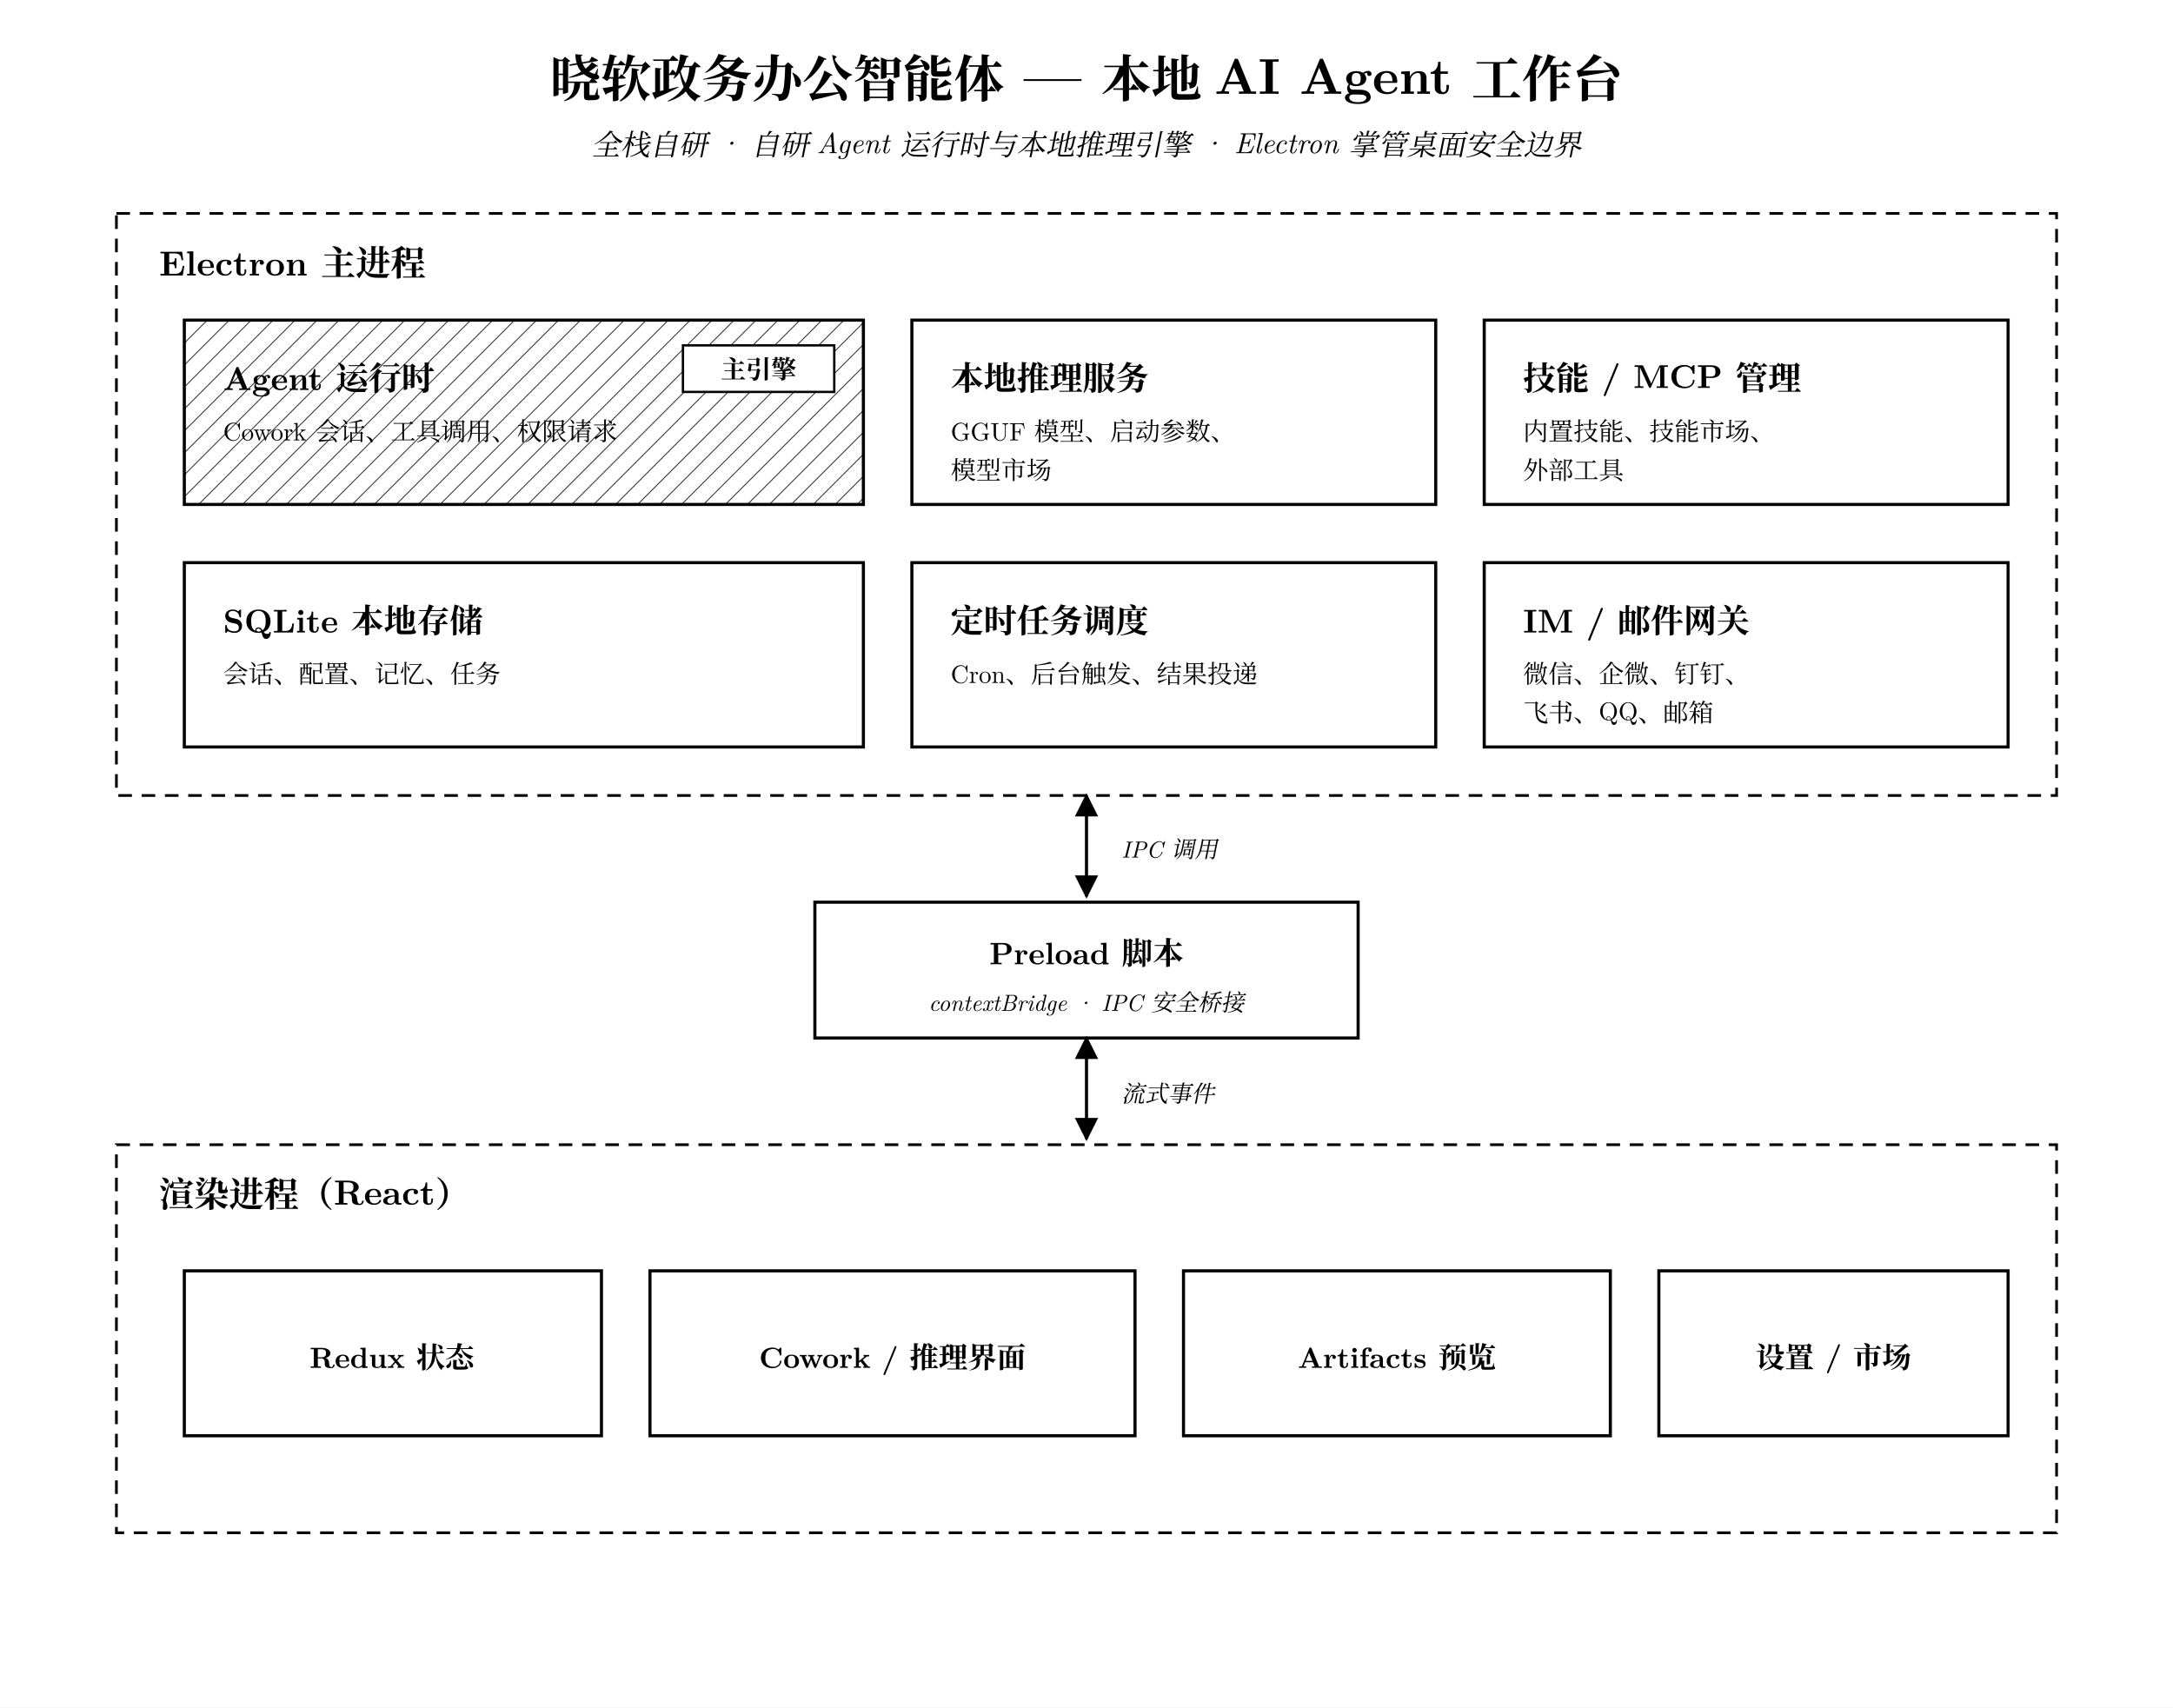
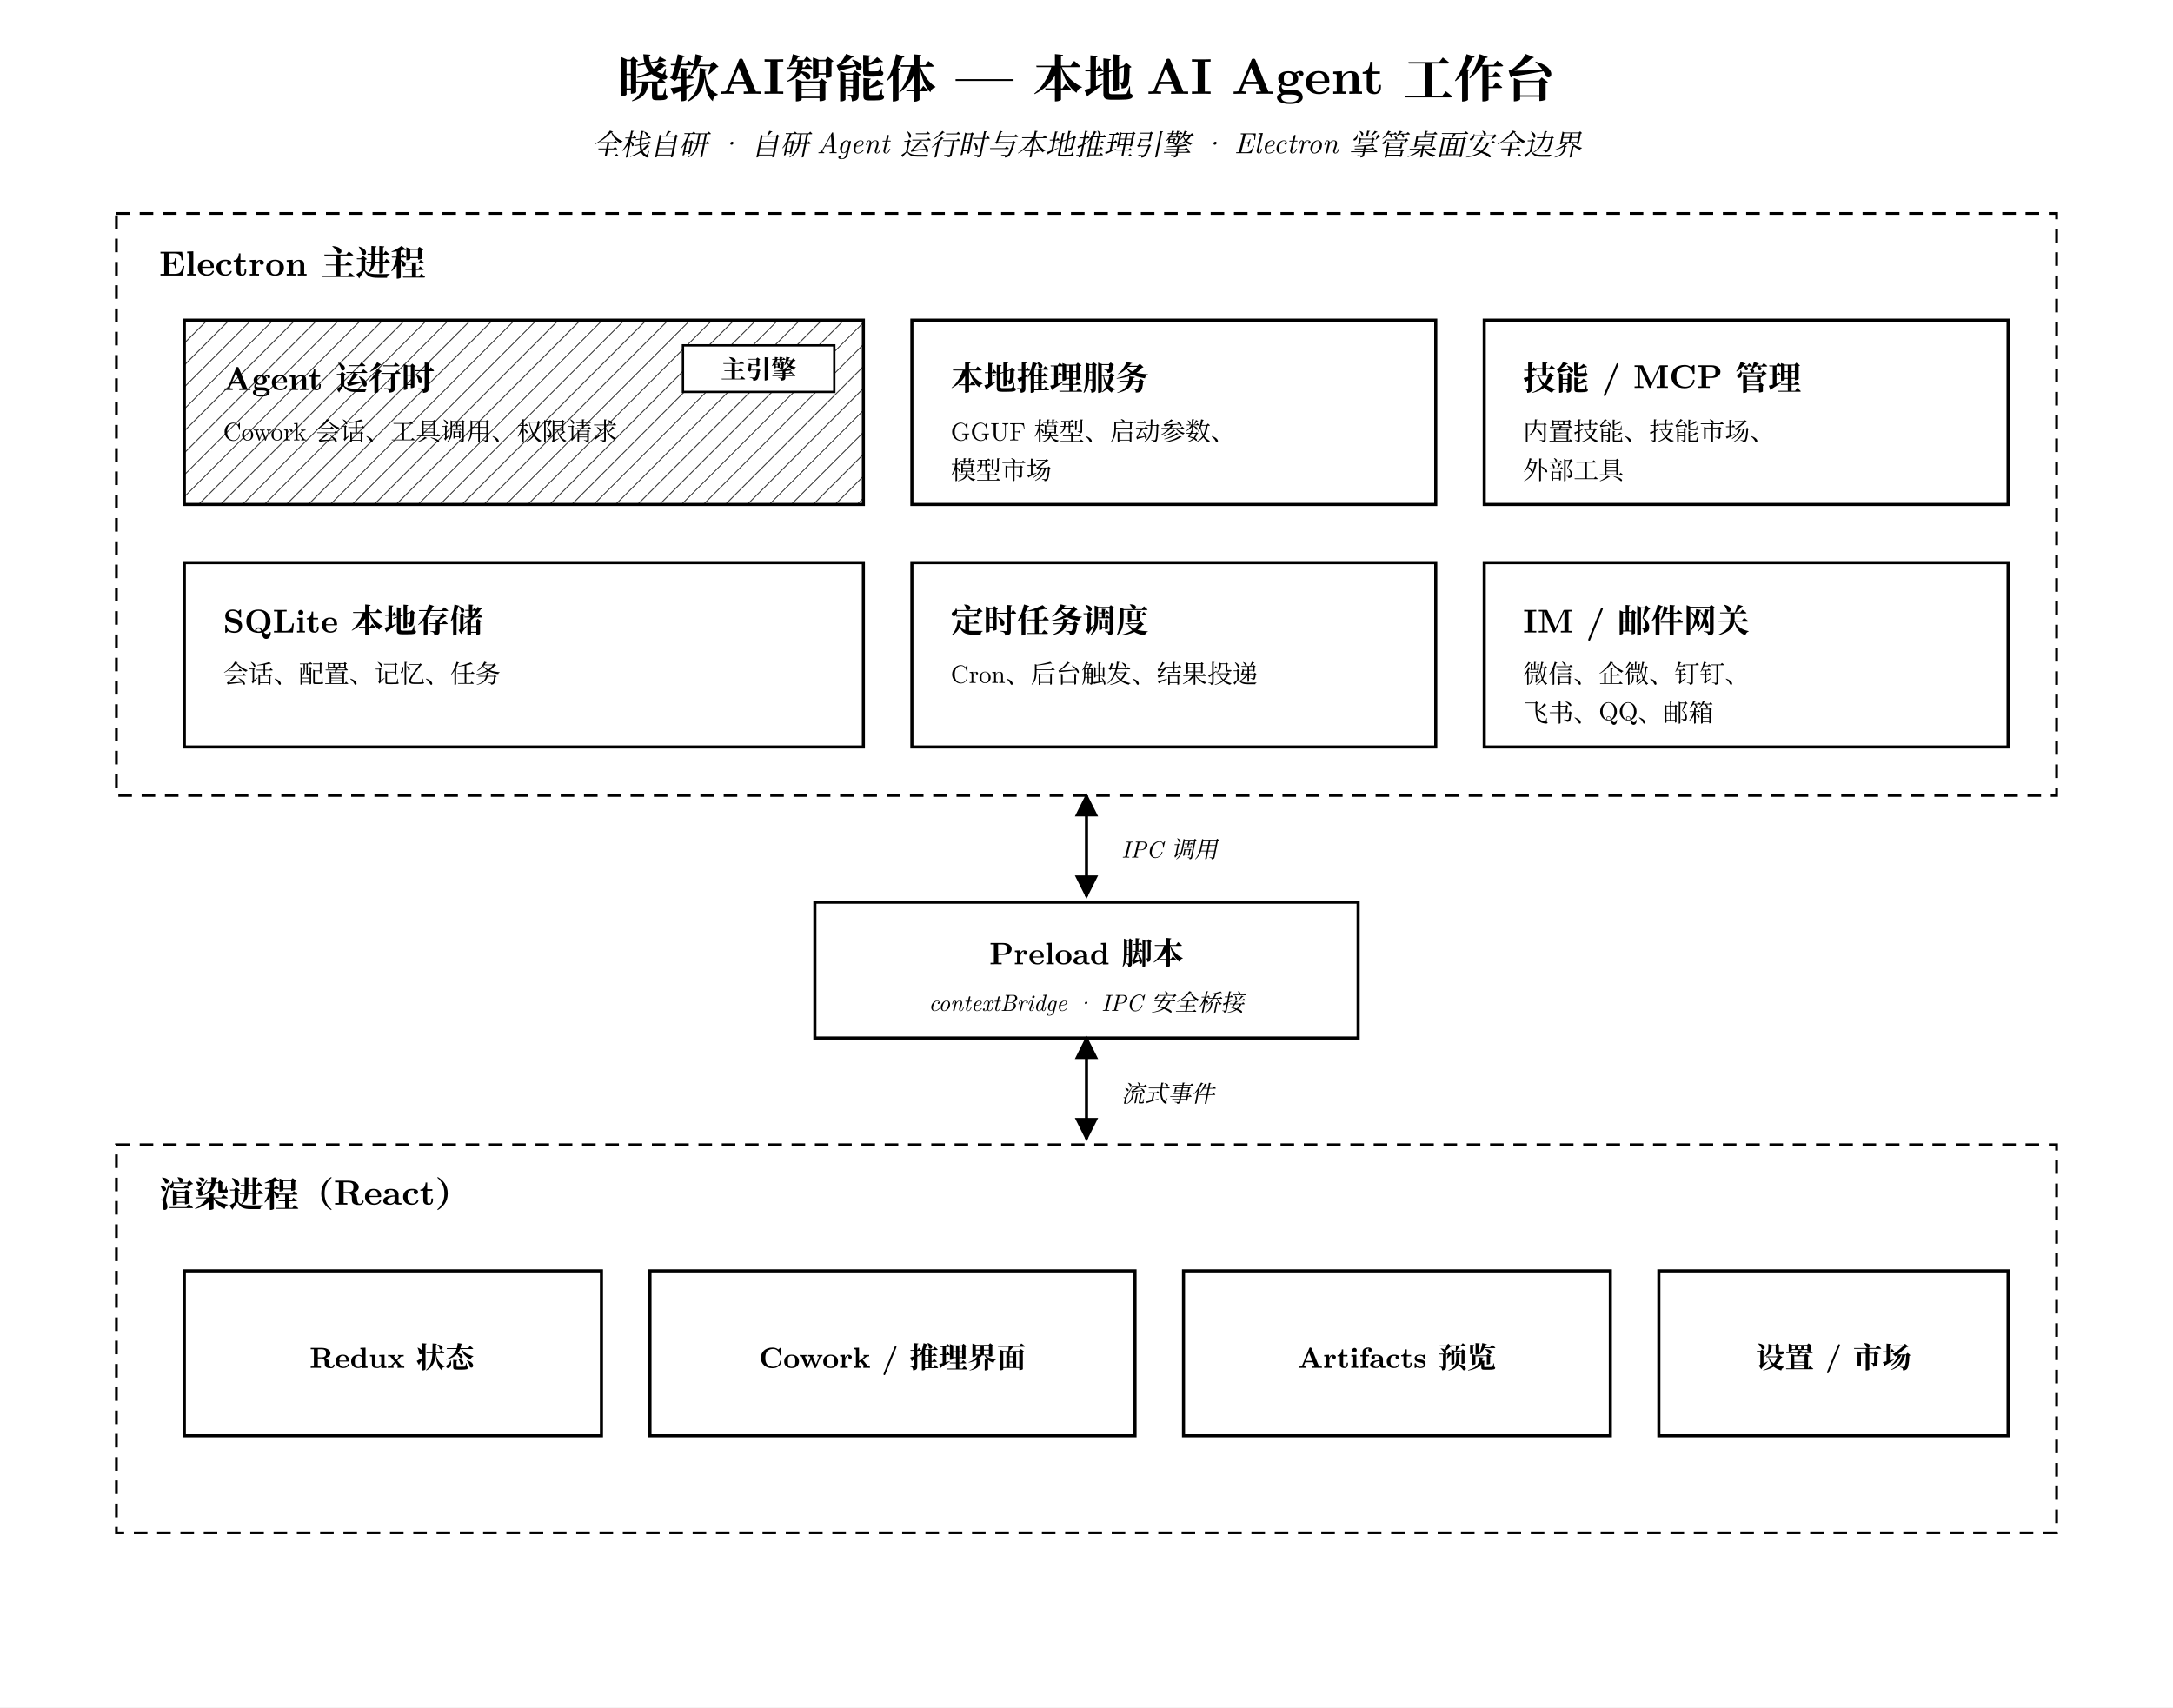
<svg xmlns="http://www.w3.org/2000/svg" width="1120" height="880" viewBox="0 0 1120 880" fill="none">
  <defs>
    <pattern id="hatch" width="8" height="8" patternTransform="rotate(45)" patternUnits="userSpaceOnUse">
      <line x1="0" y1="0" x2="0" y2="8" stroke="#000" stroke-width="0.7" />
    </pattern>
    <marker id="arr" viewBox="0 0 10 10" refX="9" refY="5" markerWidth="7.5" markerHeight="7.5" orient="auto-start-reverse">
      <path d="M0,0 L10,5 L0,10 z" fill="#000" />
    </marker>
    <style>
      text { fill: #000; font-family: 'Latin Modern Roman', 'CMU Serif', 'STIX Two Text', 'Noto Serif CJK SC', 'Source Han Serif SC', 'Songti SC', 'SimSun', 'Times New Roman', serif; }
      .t0 { font-size: 26px; font-weight: 700; }
      .t1 { font-size: 15px; font-style: italic; }
      .t2 { font-size: 18px; font-weight: 700; }
      .t3 { font-size: 17px; font-weight: 700; }
      .t4 { font-size: 13px; }
      .t5 { font-size: 16px; font-weight: 700; }
      .t6 { font-size: 12px; font-style: italic; }
      .t7 { font-size: 15px; font-weight: 700; }
      .box { fill: #fff; stroke: #000; stroke-width: 1.6; }
      .grp { fill: none; stroke: #000; stroke-width: 1.4; stroke-dasharray: 7 5; }
      .ln  { stroke: #000; stroke-width: 1.6; }
    </style>
  </defs>
  <rect width="1120" height="880" fill="#fff" />
-   <text x="560" y="50" text-anchor="middle" class="t0">晓软政务办公智能体 — 本地 AI Agent 工作台</text>
+   <text x="560" y="50" text-anchor="middle" class="t0">晓软AI智能体 — 本地 AI Agent 工作台</text>
  <text x="560" y="80" text-anchor="middle" class="t1">全栈自研 · 自研 Agent 运行时与本地推理引擎 · Electron 掌管桌面安全边界</text>
  <rect x="60" y="110" width="1000" height="300" class="grp" />
  <text x="82" y="142" class="t2">Electron 主进程</text>
  <rect x="95" y="165" width="350" height="95" fill="url(#hatch)" stroke="#000" stroke-width="1.6" />
  <text x="115" y="201" class="t3">Agent 运行时</text>
  <text x="115" y="227" class="t4">Cowork 会话、工具调用、权限请求</text>
  <rect x="352" y="178" width="78" height="24" fill="#fff" stroke="#000" stroke-width="1.2" />
  <text x="391" y="195" text-anchor="middle" class="t4" font-weight="700">主引擎</text>
  <rect x="470" y="165" width="270" height="95" class="box" />
  <text x="490" y="201" class="t3">本地推理服务</text>
  <text x="490" y="227" class="t4">GGUF 模型、启动参数、</text>
  <text x="490" y="247" class="t4">模型市场</text>
  <rect x="765" y="165" width="270" height="95" class="box" />
  <text x="785" y="201" class="t3">技能 / MCP 管理</text>
  <text x="785" y="227" class="t4">内置技能、技能市场、</text>
  <text x="785" y="247" class="t4">外部工具</text>
  <rect x="95" y="290" width="350" height="95" class="box" />
  <text x="115" y="326" class="t3">SQLite 本地存储</text>
  <text x="115" y="352" class="t4">会话、配置、记忆、任务</text>
  <rect x="470" y="290" width="270" height="95" class="box" />
  <text x="490" y="326" class="t3">定时任务调度</text>
  <text x="490" y="352" class="t4">Cron、后台触发、结果投递</text>
  <rect x="765" y="290" width="270" height="95" class="box" />
  <text x="785" y="326" class="t3">IM / 邮件网关</text>
  <text x="785" y="352" class="t4">微信、企微、钉钉、</text>
  <text x="785" y="372" class="t4">飞书、QQ、邮箱</text>
  <line x1="560" y1="410" x2="560" y2="462" class="ln" marker-start="url(#arr)" marker-end="url(#arr)" />
  <text x="578" y="442" class="t6">IPC 调用</text>
  <rect x="420" y="465" width="280" height="70" class="box" />
  <text x="560" y="497" text-anchor="middle" class="t5">Preload 脚本</text>
  <text x="560" y="521" text-anchor="middle" class="t6">contextBridge · IPC 安全桥接</text>
  <line x1="560" y1="535" x2="560" y2="587" class="ln" marker-start="url(#arr)" marker-end="url(#arr)" />
  <text x="578" y="568" class="t6">流式事件</text>
  <rect x="60" y="590" width="1000" height="200" class="grp" />
  <text x="82" y="622" class="t2">渲染进程（React）</text>
  <rect x="95" y="655" width="215" height="85" class="box" />
  <text x="202" y="705" text-anchor="middle" class="t7">Redux 状态</text>
  <rect x="335" y="655" width="250" height="85" class="box" />
  <text x="460" y="705" text-anchor="middle" class="t7">Cowork / 推理界面</text>
  <rect x="610" y="655" width="220" height="85" class="box" />
  <text x="720" y="705" text-anchor="middle" class="t7">Artifacts 预览</text>
  <rect x="855" y="655" width="180" height="85" class="box" />
  <text x="945" y="705" text-anchor="middle" class="t7">设置 / 市场</text>
</svg>
